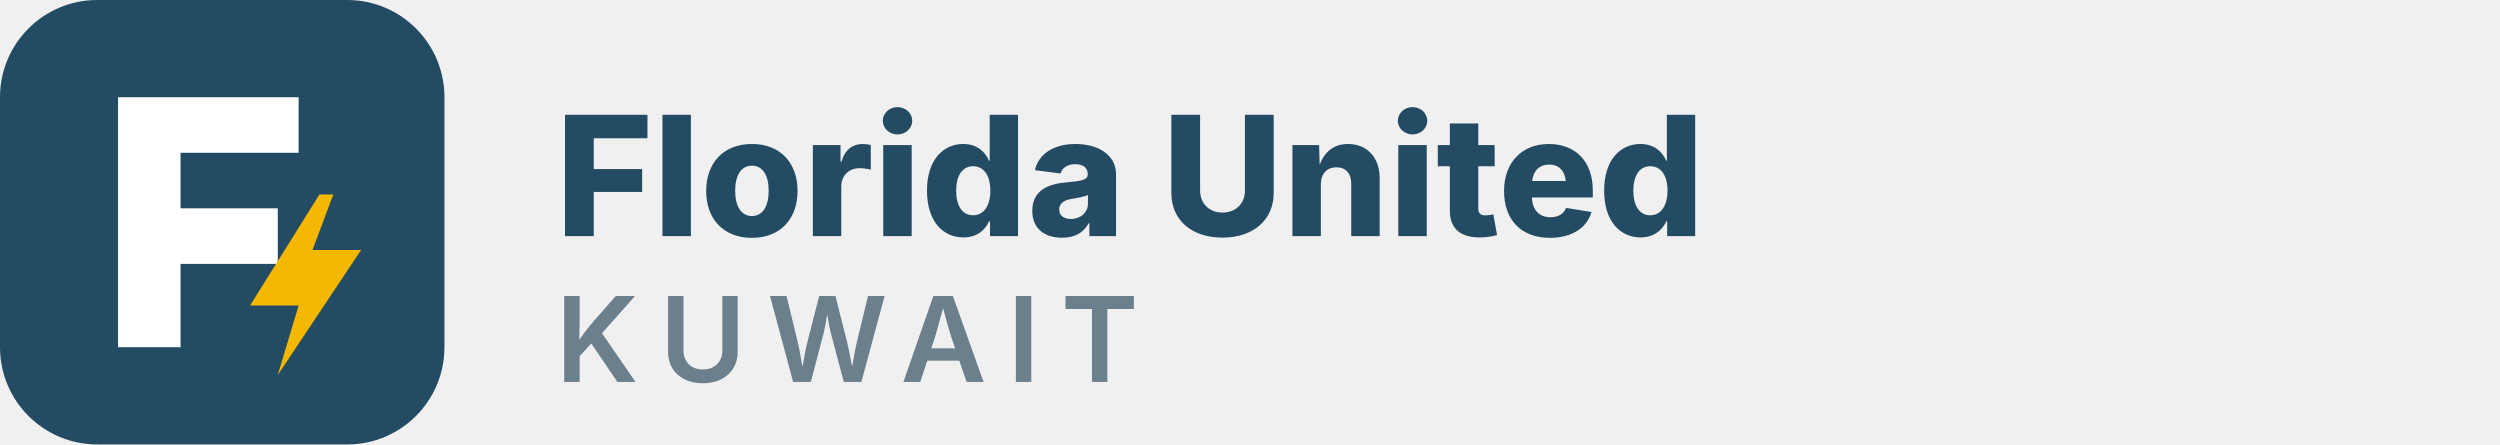
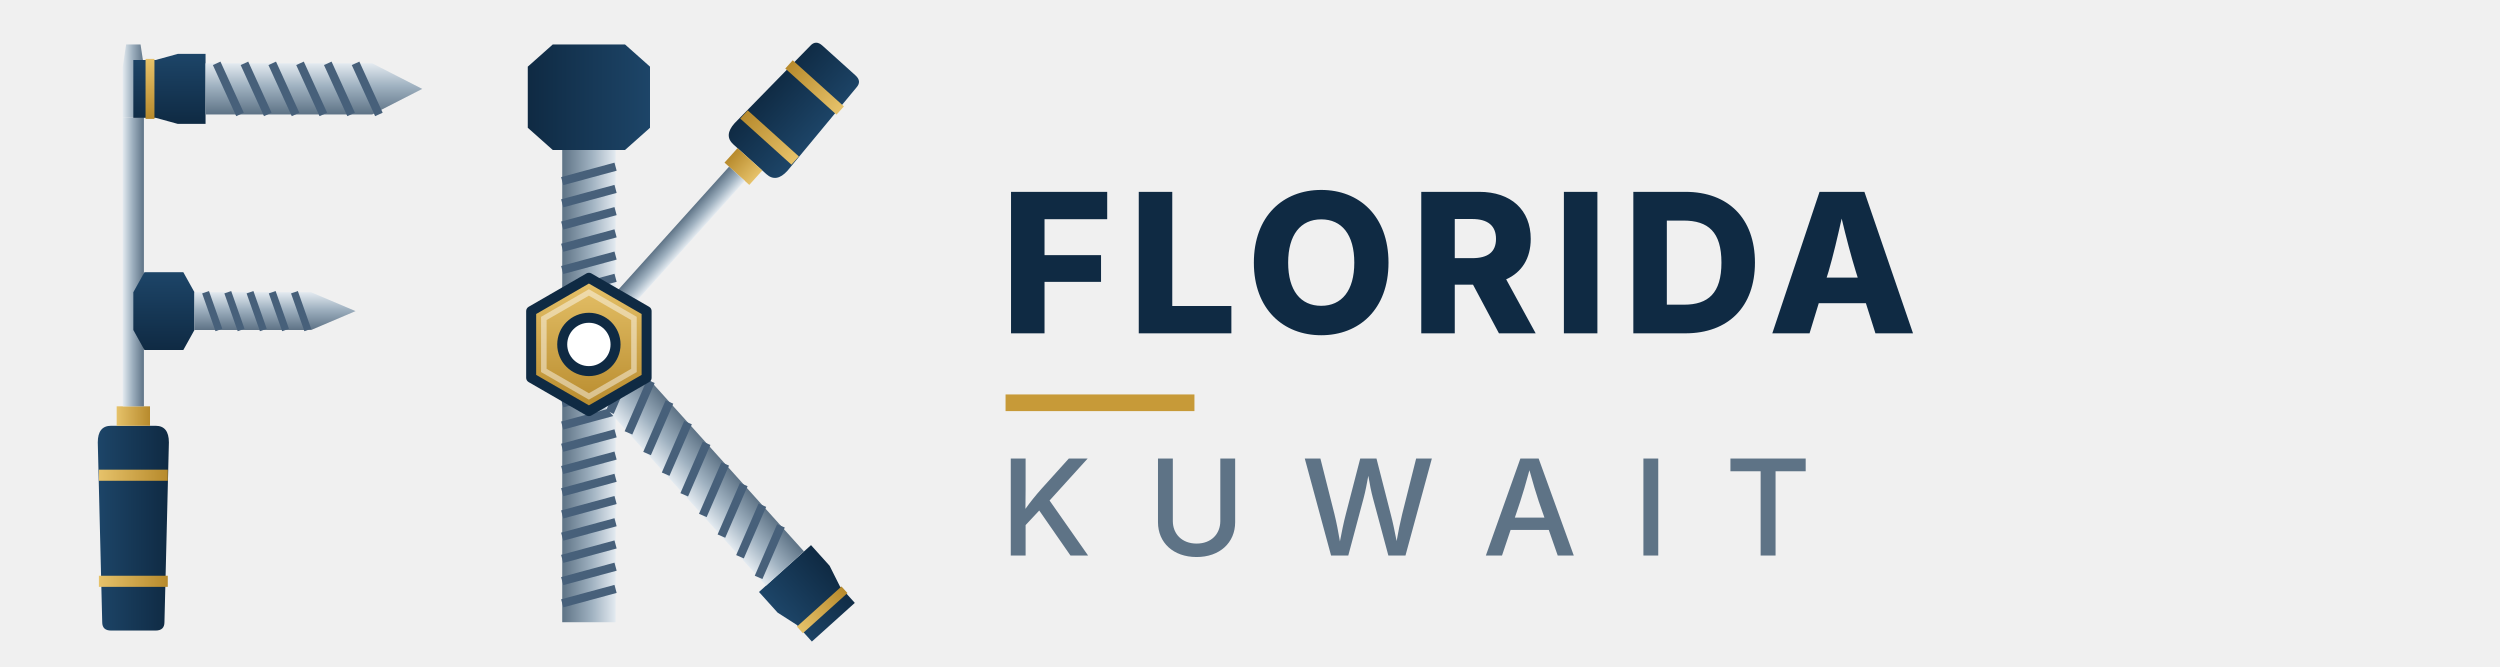
- <svg xmlns="http://www.w3.org/2000/svg" viewBox="0 0 360 64" role="img" aria-label="Florida United Kuwait">
-   <rect width="64" height="64" rx="14" fill="#234b63" />
-   <path d="M17 14h26v8H26v8h14v8H26v12h-9z" fill="#fff" />
-   <path d="M46 28 36 44h7l-3 10 12-18h-7l3-8z" fill="#f5b800" />
-   <text x="80" y="34" font-family="Inter,Arial,Helvetica,sans-serif" font-size="24" font-weight="800" fill="#234b63">Florida United</text>
-   <text x="80" y="55" font-family="Inter,Arial,Helvetica,sans-serif" font-size="17" font-weight="600" letter-spacing="3" fill="#6b7f8c">KUWAIT</text>
+ <svg xmlns="http://www.w3.org/2000/svg" viewBox="0 0 450 120" role="img" aria-label="Florida Kuwait Company">
+   <g>
+     <defs>
+       <linearGradient id="st" x1="0" y1="0" x2="0" y2="1">
+         <stop offset="0" stop-color="#e3eaf0" />
+         <stop offset=".45" stop-color="#9fb1c0" />
+         <stop offset="1" stop-color="#5e7386" />
+       </linearGradient>
+       <linearGradient id="gd" x1="0" y1="0" x2="0" y2="1">
+         <stop offset="0" stop-color="#e6c26a" />
+         <stop offset="1" stop-color="#b78a2c" />
+       </linearGradient>
+       <linearGradient id="nv" x1="0" y1="0" x2="0" y2="1">
+         <stop offset="0" stop-color="#1d4568" />
+         <stop offset="1" stop-color="#0f2a43" />
+       </linearGradient>
+     </defs>
+     <g transform="translate(24 112) rotate(-90)">
+       <path d="M0 -5.6 L32.36 -6.4 Q35.36 -6.4 35.36 -4 V4 Q35.36 6.4 32.36 6.4 L0 5.6 Q-1.5 5.6 -1.5 4 V-4 Q-1.5 -5.6 0 -5.6z" fill="url(#nv)" />
+       <rect x="6.365" y="-6.2" width="2" height="12.4" fill="url(#gd)" />
+       <rect x="25.459" y="-6.2" width="2" height="12.4" fill="url(#gd)" />
+       <rect x="35.36" y="-3" width="3.5" height="6" fill="url(#gd)" />
+       <rect x="38.86" y="-1.9" width="52.0" height="3.8" fill="url(#st)" />
+       <path d="M90.86 -1.9 H100 L104 -1.3 V1.3 L100 1.9 H90.86z" fill="url(#st)" />
+     </g>
+     <g transform="translate(24 16) rotate(0)">
+       <path d="M0 -5.2 H4 L8 -6.3 H13 V6.3 H8 L4 5.2 H0z" fill="url(#nv)" />
+       <rect x="2.2" y="-5.4" width="1.6" height="10.8" fill="url(#gd)" />
+       <path d="M13 -4.6 H43 L52 0 L43 4.6 H13z" fill="url(#st)" />
+       <path d="M15 -4.6 L19.2 4.6" stroke="#47607a" stroke-width="1.5" />
+       <path d="M20 -4.6 L24.2 4.6" stroke="#47607a" stroke-width="1.5" />
+       <path d="M25 -4.6 L29.2 4.6" stroke="#47607a" stroke-width="1.5" />
+       <path d="M30 -4.6 L34.2 4.6" stroke="#47607a" stroke-width="1.5" />
+       <path d="M35 -4.6 L39.2 4.6" stroke="#47607a" stroke-width="1.5" />
+       <path d="M40 -4.6 L44.2 4.6" stroke="#47607a" stroke-width="1.5" />
+     </g>
+     <g transform="translate(24 56) rotate(0)">
+       <path d="M0 -3.4 L2 -7 H9 L11 -3.4 V3.4 L9 7 H2 L0 3.4z" fill="url(#nv)" />
+       <path d="M5.5 -4.8 V4.8" stroke="url(#gd)" stroke-width="1.6" />
+       <path d="M11 -3.4 H32 L40 0 L32 3.4 H11z" fill="url(#st)" />
+       <path d="M13 -3.4 l2.4 6.8" stroke="#47607a" stroke-width="1.3" />
+       <path d="M17 -3.4 l2.4 6.8" stroke="#47607a" stroke-width="1.3" />
+       <path d="M21 -3.4 l2.4 6.8" stroke="#47607a" stroke-width="1.3" />
+       <path d="M25 -3.4 l2.4 6.8" stroke="#47607a" stroke-width="1.3" />
+       <path d="M29 -3.4 l2.4 6.8" stroke="#47607a" stroke-width="1.3" />
+     </g>
+     <g transform="translate(106 8) rotate(90)">
+       <path d="M0 -6.5 L4 -11 H15 L19 -6.5 V6.5 L15 11 H4 L0 6.5z" fill="url(#nv)" />
+       <path d="M0 0 H19" stroke="url(#gd)" stroke-width="0" />
+       <rect x="2" y="-1" width="15" height="2" fill="url(#gd)" opacity="0" />
+       <rect x="19" y="-4.8" width="85" height="9.6" fill="url(#st)" />
+       <path d="M22 -4.8 l2.6 9.6" stroke="#47607a" stroke-width="1.5" />
+       <path d="M26 -4.8 l2.6 9.6" stroke="#47607a" stroke-width="1.5" />
+       <path d="M30 -4.8 l2.6 9.6" stroke="#47607a" stroke-width="1.5" />
+       <path d="M34 -4.8 l2.6 9.6" stroke="#47607a" stroke-width="1.5" />
+       <path d="M38 -4.8 l2.6 9.6" stroke="#47607a" stroke-width="1.5" />
+       <path d="M42 -4.8 l2.6 9.6" stroke="#47607a" stroke-width="1.5" />
+       <path d="M46 -4.8 l2.6 9.6" stroke="#47607a" stroke-width="1.5" />
+       <path d="M50 -4.8 l2.6 9.6" stroke="#47607a" stroke-width="1.5" />
+       <path d="M54 -4.8 l2.6 9.6" stroke="#47607a" stroke-width="1.5" />
+       <path d="M58 -4.8 l2.6 9.6" stroke="#47607a" stroke-width="1.5" />
+       <path d="M62 -4.8 l2.6 9.6" stroke="#47607a" stroke-width="1.5" />
+       <path d="M66 -4.8 l2.6 9.6" stroke="#47607a" stroke-width="1.5" />
+       <path d="M70 -4.8 l2.6 9.6" stroke="#47607a" stroke-width="1.5" />
+       <path d="M74 -4.8 l2.6 9.6" stroke="#47607a" stroke-width="1.5" />
+       <path d="M78 -4.8 l2.6 9.6" stroke="#47607a" stroke-width="1.5" />
+       <path d="M82 -4.8 l2.6 9.6" stroke="#47607a" stroke-width="1.5" />
+       <path d="M86 -4.8 l2.6 9.6" stroke="#47607a" stroke-width="1.5" />
+       <path d="M90 -4.8 l2.6 9.6" stroke="#47607a" stroke-width="1.5" />
+       <path d="M94 -4.8 l2.6 9.6" stroke="#47607a" stroke-width="1.5" />
+       <path d="M98 -4.8 l2.6 9.6" stroke="#47607a" stroke-width="1.5" />
+     </g>
+     <g transform="translate(150 12) rotate(132)">
+       <path d="M0 -5.6 L19.44 -6.4 Q22.44 -6.4 22.44 -4 V4 Q22.44 6.4 19.44 6.4 L0 5.6 Q-1.5 5.6 -1.5 4 V-4 Q-1.5 -5.6 0 -5.6z" fill="url(#nv)" />
+       <rect x="4.039" y="-6.2" width="2" height="12.4" fill="url(#gd)" />
+       <rect x="16.157" y="-6.2" width="2" height="12.4" fill="url(#gd)" />
+       <rect x="22.44" y="-3" width="3.5" height="6" fill="url(#gd)" />
+       <rect x="25.94" y="-1.9" width="33.0" height="3.8" fill="url(#st)" />
+       <path d="M58.94 -1.9 H62 L66 -1.3 V1.3 L62 1.9 H58.94z" fill="url(#st)" />
+     </g>
+     <g transform="translate(150 112) rotate(228)">
+       <path d="M0 -5.2 H4 L8 -6.3 H13 V6.3 H8 L4 5.2 H0z" fill="url(#nv)" />
+       <rect x="2.2" y="-5.4" width="1.6" height="10.8" fill="url(#gd)" />
+       <path d="M13 -4.6 H57 L66 0 L57 4.6 H13z" fill="url(#st)" />
+       <path d="M15 -4.6 L19.2 4.6" stroke="#47607a" stroke-width="1.5" />
+       <path d="M20 -4.6 L24.2 4.6" stroke="#47607a" stroke-width="1.5" />
+       <path d="M25 -4.6 L29.2 4.6" stroke="#47607a" stroke-width="1.5" />
+       <path d="M30 -4.6 L34.2 4.6" stroke="#47607a" stroke-width="1.5" />
+       <path d="M35 -4.6 L39.2 4.6" stroke="#47607a" stroke-width="1.5" />
+       <path d="M40 -4.6 L44.2 4.6" stroke="#47607a" stroke-width="1.5" />
+       <path d="M45 -4.6 L49.2 4.6" stroke="#47607a" stroke-width="1.5" />
+       <path d="M50 -4.6 L54.2 4.6" stroke="#47607a" stroke-width="1.5" />
+       <path d="M55 -4.6 L59.2 4.6" stroke="#47607a" stroke-width="1.5" />
+     </g>
+     <polygon points="116.39,68.00 106.00,74.00 95.61,68.00 95.61,56.00 106.00,50.00 116.39,56.00" fill="url(#gd)" stroke="#0f2a43" stroke-width="1.8" stroke-linejoin="round" />
+     <polygon points="114.11,66.68 106.00,71.36 97.89,66.68 97.89,57.32 106.00,52.64 114.11,57.32" fill="none" stroke="#fff" stroke-opacity=".45" stroke-width="1" />
+     <circle cx="106" cy="62" r="4.8" fill="#fff" stroke="#0f2a43" stroke-width="1.8" />
+   </g>
+   <text x="180" y="60" font-family="Inter,Arial,Helvetica,sans-serif" font-size="35" font-weight="800" letter-spacing="2.5" fill="#0f2a43">FLORIDA</text>
+   <rect x="181" y="71" width="34" height="3" fill="#c79a38" />
+   <text x="180" y="100" font-family="Inter,Arial,Helvetica,sans-serif" font-size="24" font-weight="500" letter-spacing="10" fill="#5e7386">KUWAIT</text>
</svg>
